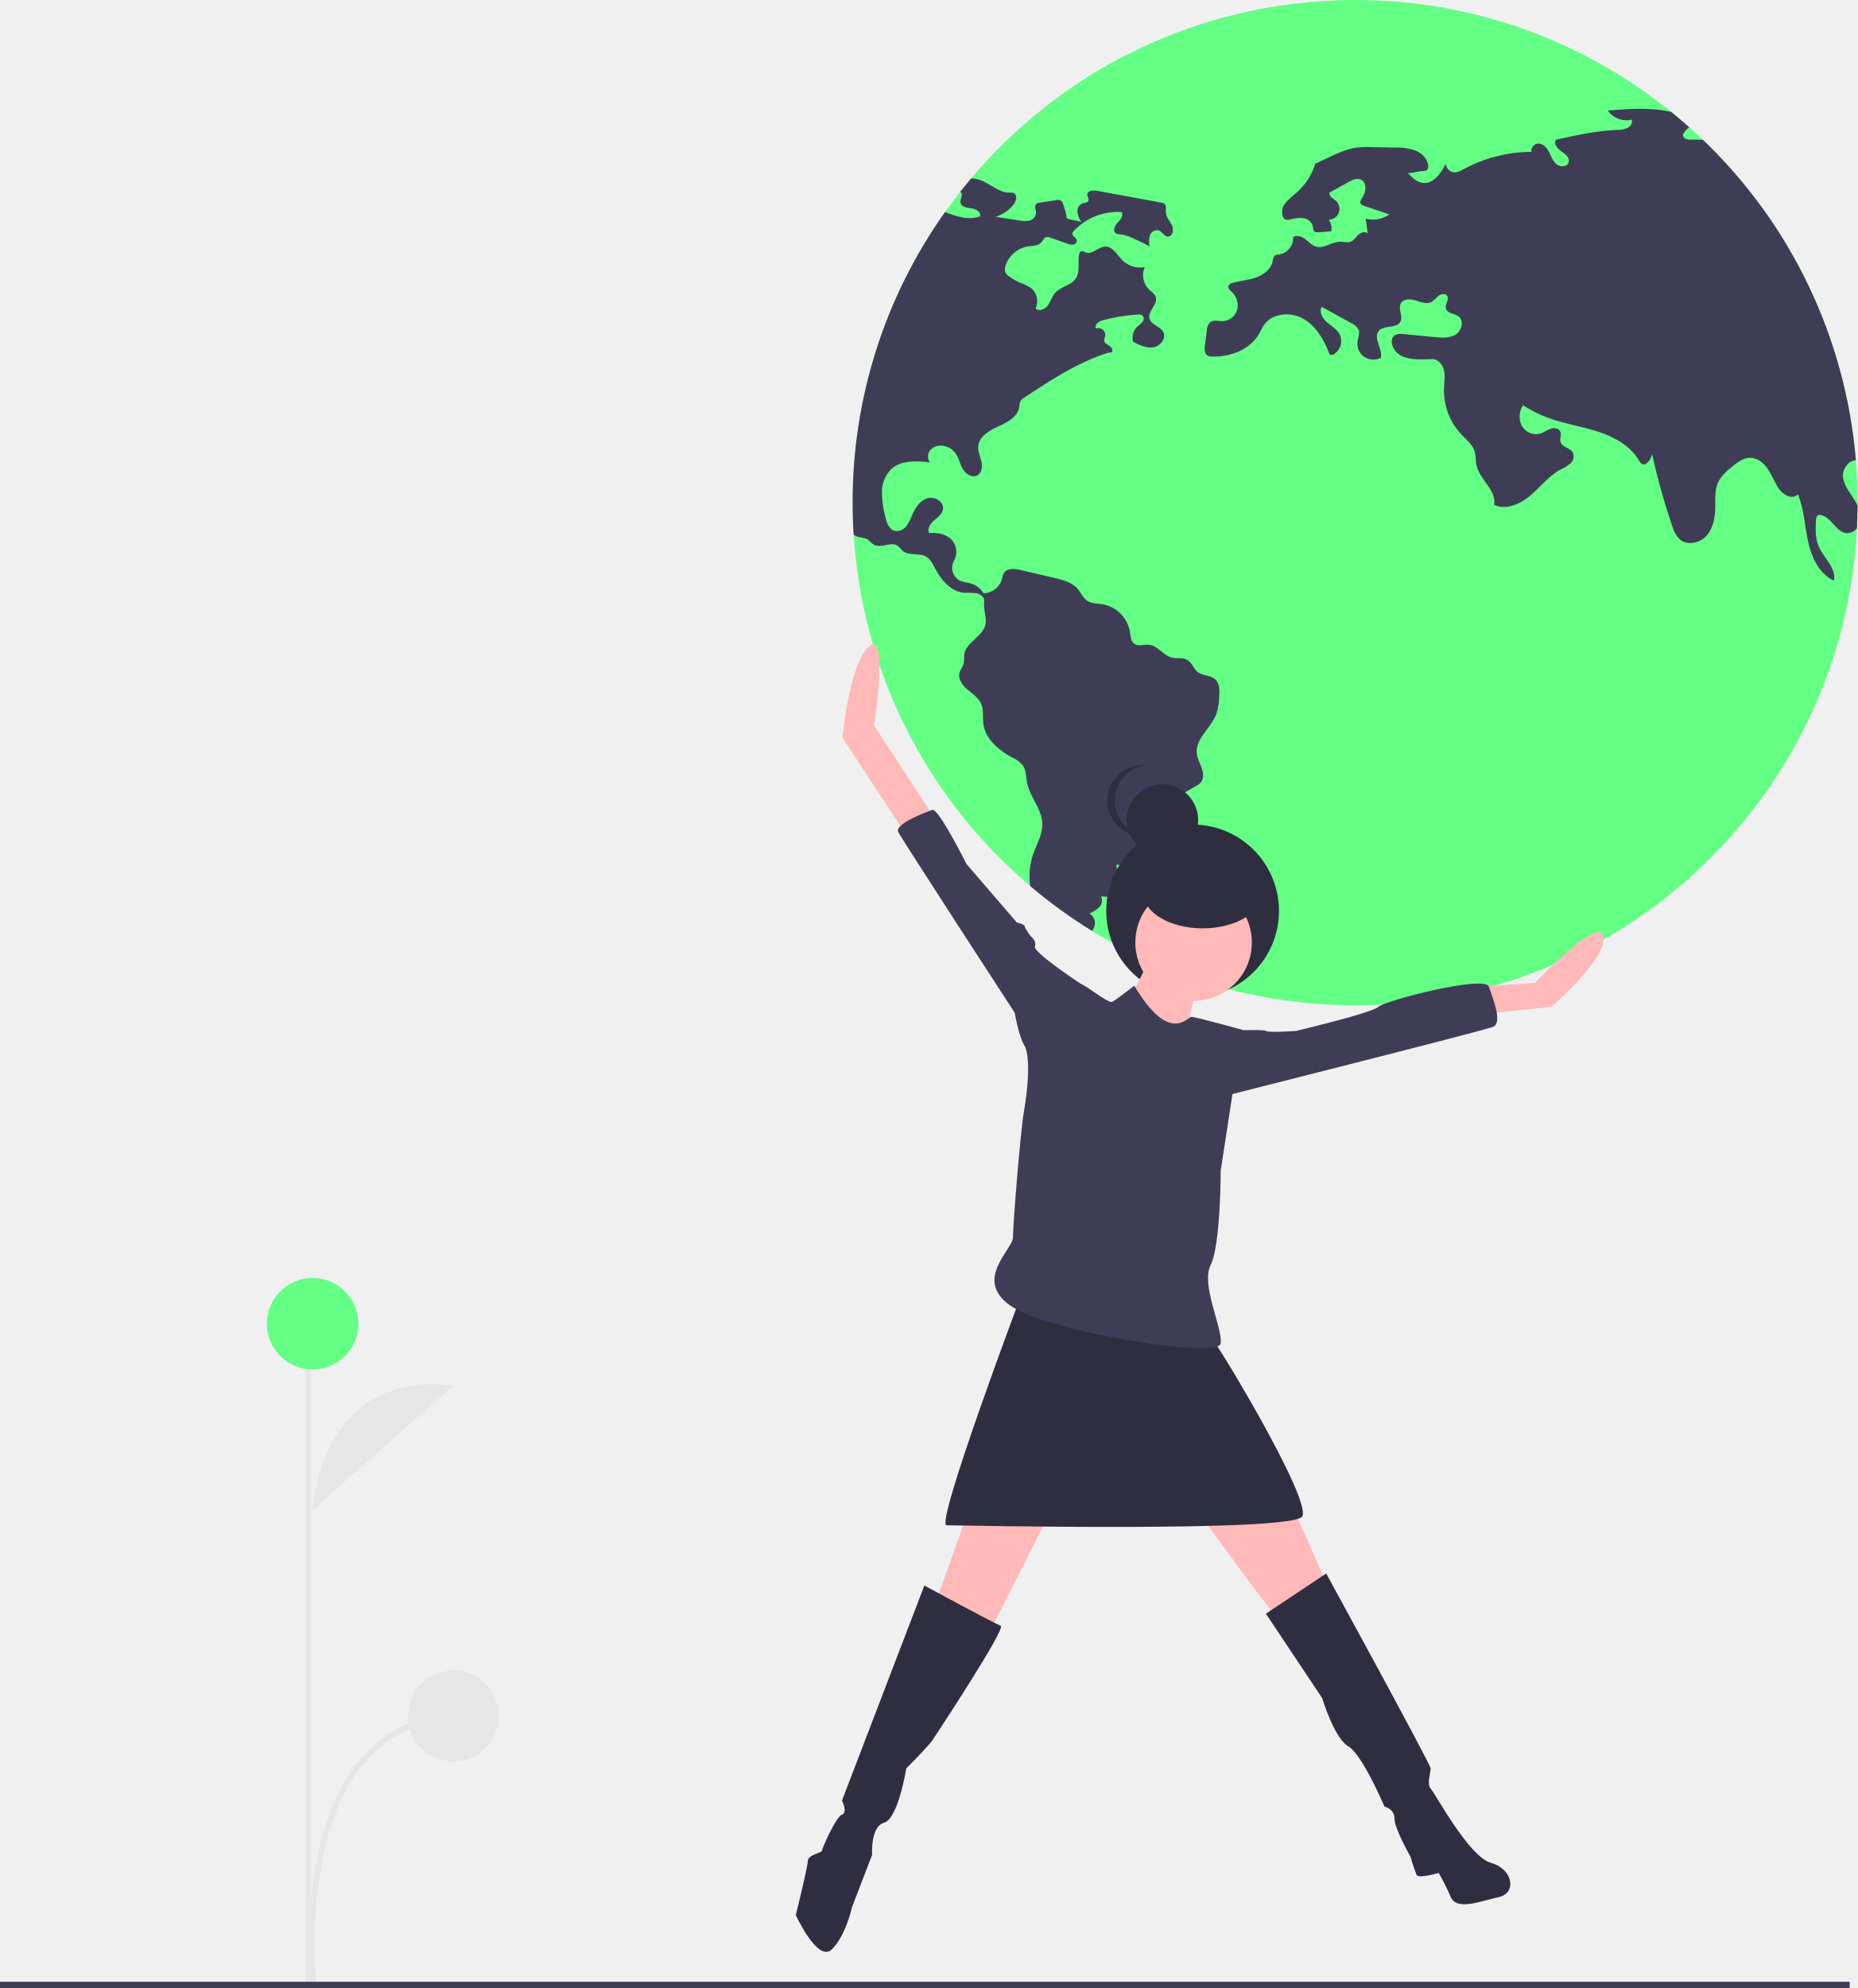
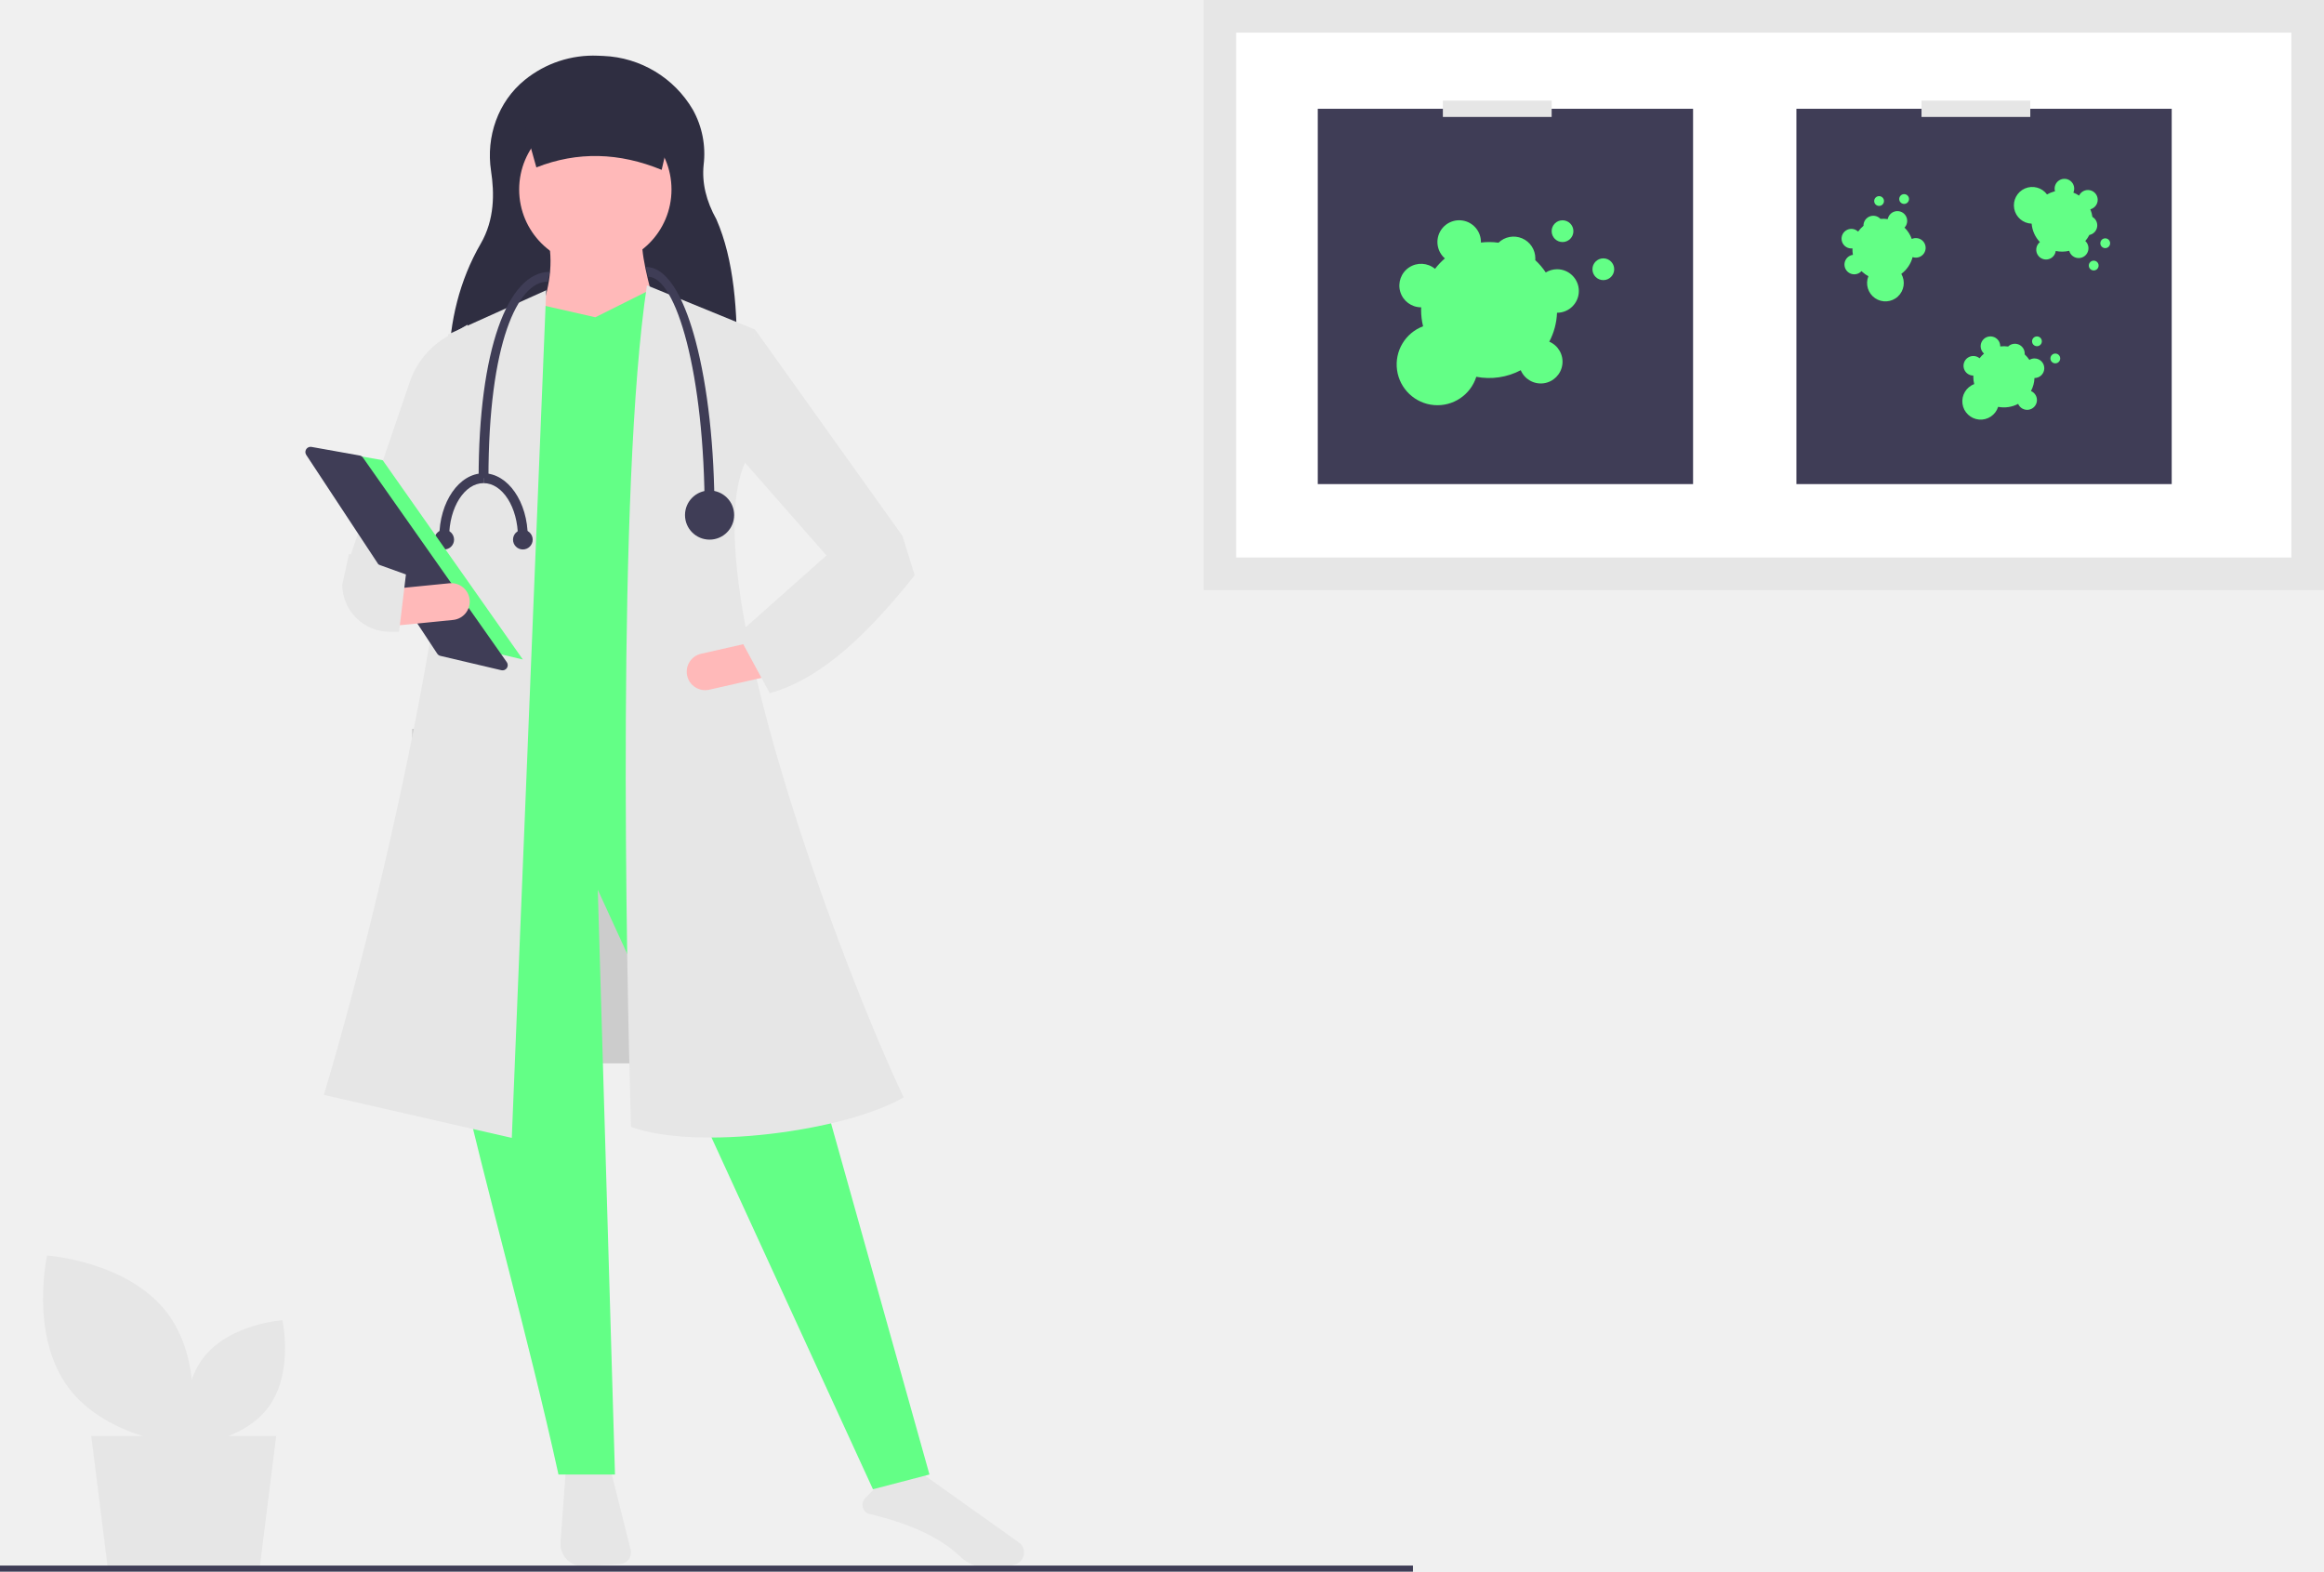
- <svg xmlns="http://www.w3.org/2000/svg" id="b64b805f-e6f6-44d8-97ce-775b67d7efb4" data-name="Layer 1" width="666.856" height="713.509" viewBox="0 0 666.856 713.509">
-   <path d="M378.799,635.188s2.345-50.443,50.424-44.58" transform="translate(-266.5719 -93.24559)" fill="#e6e6e6" />
-   <path d="M378.234,806.116c-.06-.528-5.735-53.091,17.243-80.908,8.48-10.267,19.843-16.016,33.773-17.088l.153,1.982c-13.37,1.029-24.268,6.536-32.391,16.368-22.44,27.162-16.862,78.902-16.804,79.421Z" transform="translate(-266.5719 -93.24559)" fill="#e6e6e6" />
-   <rect x="109.72" y="490.367" width="2" height="221" fill="#e6e6e6" />
-   <circle cx="112.227" cy="475.082" r="16.417" fill="#63ff84" />
-   <circle cx="162.755" cy="615.865" r="16.313" fill="#e6e6e6" />
-   <path d="M933.428,273.633v1.08q-.037,4.068-.233,8.099a180.387,180.387,0,0,1-360.173,2.356q-.368-5.724-.368-11.535a179.493,179.493,0,0,1,33.169-104.269q2.595-3.681,5.399-7.228c1.288-1.644,2.614-3.252,3.951-4.847a180.421,180.421,0,0,1,251.388-23.855c2.172,1.755,4.307,3.571,6.393,5.424q2.503,2.227,4.921,4.553a179.899,179.899,0,0,1,54.926,115.055Q933.428,265.975,933.428,273.633Z" transform="translate(-266.5719 -93.24559)" fill="#63ff84" />
-   <path d="M611.223,162.136a1.003,1.003,0,0,1,.245.147c.969.798-.245,2.332-.098,3.595.172,1.62,2.332,1.976,3.964,2.135,1.632.172,3.694,1.485,2.921,2.933-4.099,1.411-8.246.025-12.431-1.583a179.494,179.494,0,0,0-33.169,104.269q0,5.817.368,11.535a4.662,4.662,0,0,0,1.117.601c1.227.466,2.651.38,3.78,1.043.896.528,1.497,1.46,2.393,1.951,2.565,1.399,6.123-1.288,8.516.38a22.004,22.004,0,0,1,1.755,1.792c2.209,1.914,5.841.626,8.394,2.062,1.644.92,2.491,2.761,3.375,4.43,2.197,4.172,5.755,8.271,10.455,8.602a28.155,28.155,0,0,1,4.442.147c1.448.331,2.871,1.595,2.638,3.056-.405,2.516.834,5.264.503,7.78-.601,4.602-7.117,6.614-7.67,11.216a27.711,27.711,0,0,1-.172,3.031c-.295,1.203-1.203,2.184-1.522,3.387-.614,2.27,1.019,4.54,2.798,6.062,1.792,1.534,3.927,2.859,4.908,4.994,1.031,2.27.528,4.908.859,7.375.736,5.387,5.387,9.375,10.173,11.952a10.622,10.622,0,0,1,3.976,2.896c1.227,1.779,1.104,4.123,1.522,6.246,1.006,5.191,5.375,9.473,5.497,14.762.086,3.767-2,7.179-3.252,10.725a24.752,24.752,0,0,0-1.117,11.584,181.251,181.251,0,0,0,22.248,16.137,6.482,6.482,0,0,0,.92-2.062,4.077,4.077,0,0,0-1.902-4.221,10.088,10.088,0,0,0,3.522-2.258,3.455,3.455,0,0,0,.638-3.902c2.16.27,4.724.405,6.148-1.252,1.141-1.325,1.068-3.313.614-4.994-.454-1.693-1.215-3.325-1.227-5.08a91.382,91.382,0,0,0,14.995-.503,9.734,9.734,0,0,0-4.565-5.718c2.258-.38,4.307-3.08,5.019-5.252a13.378,13.378,0,0,0,.098-6.786,3.61,3.61,0,0,1-.074-1.767,3.477,3.477,0,0,1,1.792-1.73q5.596-3.221,11.191-6.43a6.747,6.747,0,0,0,1.792-1.313c1.166-1.387.994-3.46.393-5.166s-1.558-3.313-1.792-5.105c-.687-5.363,5.056-9.216,6.995-14.271a21.434,21.434,0,0,0,1.055-6.246c.16-2.282.172-4.921-1.571-6.381-1.681-1.411-4.295-1.092-6.05-2.405-1.608-1.203-2.16-3.522-3.915-4.491-1.595-.884-3.583-.319-5.363-.736-3.117-.724-5.08-4.319-8.271-4.651-1.792-.196-3.829.687-5.301-.356-1.301-.933-1.35-2.786-1.595-4.356a12.169,12.169,0,0,0-9.817-9.842c-1.853-.295-3.865-.184-5.448-1.203-1.595-1.031-2.319-2.957-3.583-4.393-2.012-2.295-5.203-3.117-8.185-3.816q-6.074-1.417-12.136-2.847c-2.147-.515-4.921-.785-6.087,1.104a8.302,8.302,0,0,0-.712,2.27,7.04,7.04,0,0,1-6.602,4.958,7.801,7.801,0,0,0-4.589-3.559,28.957,28.957,0,0,1-3.73-.884,5.227,5.227,0,0,1-2.258-7.252,6.511,6.511,0,0,0-1.117-7.817c-2.062-1.853-5.043-2.307-7.817-2.123-.724-1.583.491-3.362,1.792-4.516,1.313-1.141,2.896-2.27,3.178-3.988.454-2.7-2.994-4.749-5.608-3.951-2.614.81-4.283,3.35-5.387,5.853a17.653,17.653,0,0,1-2.172,4.16,4.264,4.264,0,0,1-4.123,1.693c-2.16-.552-2.982-3.117-3.46-5.277a34.407,34.407,0,0,1-1.153-8.848,11.55,11.55,0,0,1,3.338-8.05c3.571-3.289,9.068-2.97,13.891-2.442a3.538,3.538,0,0,1,.368-4.663,5.302,5.302,0,0,1,4.81-1.178,6.6,6.6,0,0,1,3.718,2.221c1.374,1.669,1.767,3.939,2.798,5.829,1.043,1.902,3.375,3.522,5.277,2.503,1.657-.884,1.914-3.166,1.509-4.994-.417-1.816-1.288-3.595-1.141-5.461.282-3.546,3.976-5.694,7.228-7.154s6.97-3.436,7.485-6.97a6.513,6.513,0,0,1,.393-2.012,3.934,3.934,0,0,1,1.46-1.374c9.486-6.271,19.143-12.627,29.991-16.051.564-.184.626.012,1.203-.123.81-.466.27-1.755-.503-2.27s-1.804-.92-2-1.828c-.135-.663.258-1.325.356-2a2.497,2.497,0,0,0-3.276-2.528c-.871-1.153.847-2.491,2.246-2.884a61.333,61.333,0,0,1,12.823-2.086,2.283,2.283,0,0,1,1.46.245,1.735,1.735,0,0,1,.11,2.381,13.44,13.44,0,0,1-1.951,1.779,5.36,5.36,0,0,0-1.399,5.387c2.27,1.153,4.724,2.344,7.24,1.939,2.503-.405,4.724-3.227,3.546-5.473-1.092-2.098-4.393-2.577-4.958-4.872-.663-2.687,3.141-5.08,2.282-7.706-.368-1.153-1.522-1.841-2.405-2.663a7.26,7.26,0,0,1-1.583-8.025,9.144,9.144,0,0,1-8.001-2.503c-1.914-1.927-3.436-4.982-6.16-4.884-2.491.074-4.639,2.982-6.97,2.098-.577-.221-1.178-.663-1.73-.405a1.43,1.43,0,0,0-.65,1.068c-.589,2.835.429,6.062-1.117,8.516-1.681,2.663-5.571,3.031-7.608,5.436-1.104,1.301-1.534,3.056-2.552,4.43s-3.166,2.258-4.393,1.055a6.047,6.047,0,0,0-1.644-7.363,15.812,15.812,0,0,0-3.632-1.767,21.557,21.557,0,0,1-4.062-2.258,4.025,4.025,0,0,1-1.485-1.595,3.668,3.668,0,0,1,.098-2.528,10.332,10.332,0,0,1,8.209-6.798c1.62-.221,3.51-.147,4.589-1.387.564-.65.859-1.644,1.693-1.902a2.469,2.469,0,0,1,1.558.184c2.025.712,4.037,1.423,6.062,2.135a4.152,4.152,0,0,0,2.16.356,1.453,1.453,0,0,0,1.264-1.534c-.196-1.006-1.743-1.485-1.595-2.503a1.591,1.591,0,0,1,.503-.859,21.683,21.683,0,0,1,17.192-6.786c.761,1.264-.442,2.749-1.46,3.816-1.006,1.08-1.816,2.994-.589,3.816a3.233,3.233,0,0,0,1.608.368,14.021,14.021,0,0,1,4.295,1.301c2.098.908,4.16,1.914,6.172,2.994a7.782,7.782,0,0,1,.147-3.976,2.7,2.7,0,0,1,3.191-1.73c1.203.466,1.816,2.062,3.105,2.209,1.706.196,2.381-2.332,1.669-3.902s-2.135-2.871-2.246-4.602c-.086-1.153.356-2.589-.564-3.289a2.441,2.441,0,0,0-1.092-.393q-11.559-2.117-23.131-4.246c-1.374-.258-3.35-.061-3.411,1.325-.037.785.663,1.558.356,2.27-.331.761-1.411.699-2.197.969a2.982,2.982,0,0,0-1.718,3.154,8.596,8.596,0,0,0,1.448,3.546c-1.509-.626-3.78-.736-5.289-1.374a20.356,20.356,0,0,0-1.325-5.093,1.797,1.797,0,0,0-2.344-1.448c-1.988.307-3.976.601-5.964.908a2.307,2.307,0,0,0-1.362.528c-.773.822-.012,2.135-.037,3.264a3.059,3.059,0,0,1-2.368,2.638,8.927,8.927,0,0,1-3.78-.049c-2.786-.429-5.559-.859-8.344-1.288a13.669,13.669,0,0,0,6.307-4.221c1.104-1.301,1.693-3.73.098-4.344a3.807,3.807,0,0,0-1.448-.11c-3.78.025-6.761-3.129-10.296-4.467a10.12,10.12,0,0,0-3.473-.638Z" transform="translate(-266.5719 -93.24559)" fill="#3f3d56" />
-   <path d="M933.195,282.811a4.431,4.431,0,0,1-3.755,1.779c-3.841-.331-5.461-5.866-9.265-6.491a1.483,1.483,0,0,0-1.006.098c-.564.307-.663,1.068-.699,1.706-.16,3.166-.295,6.455.945,9.375,1.804,4.27,6.479,7.854,5.498,12.382-5.277-2.442-8.025-8.369-9.265-14.051-1.252-5.682-1.448-11.645-3.681-17.02-1.706,2.172-5.264.38-6.811-1.902-1.473-2.16-2.381-4.663-3.804-6.86-1.423-2.184-3.608-4.148-6.209-4.27-2.736-.123-5.117,1.755-7.203,3.534a16.67,16.67,0,0,0-4.479,4.982c-1.46,2.945-1.08,6.406-1.153,9.682-.074,3.534-.822,7.277-3.24,9.878-2.417,2.589-6.872,3.497-9.535,1.153a10.756,10.756,0,0,1-2.663-4.798,233.479,233.479,0,0,1-7.215-25.745c-.442,1.988-2.197,4.553-3.865,3.387a3.447,3.447,0,0,1-.884-1.153c-3.117-5.264-8.872-8.43-14.701-10.332-5.817-1.89-11.94-2.773-17.695-4.859a45.242,45.242,0,0,1-9.191-4.577,7.237,7.237,0,0,0-.442,7.387,5.918,5.918,0,0,0,6.651,2.786c1.276-.417,2.356-1.301,3.62-1.743,1.264-.429,2.97-.221,3.522,1.006.54,1.166-.27,2.577.135,3.804.601,1.853,3.411,2,4.393,3.694a3.419,3.419,0,0,1-.92,3.951,16.538,16.538,0,0,1-3.706,2.282c-4.123,2.295-7.056,6.209-10.664,9.252-3.608,3.056-8.7,5.277-12.995,3.325,1.019-5.191-5.154-8.995-6.295-14.161-.38-1.706-.184-3.51-.712-5.166-.773-2.405-2.908-4.05-4.651-5.866a23.056,23.056,0,0,1-6.32-16.75c.098-2.135.491-4.307,0-6.393-.479-2.074-2.209-4.086-4.344-4-4.872.221-11.02.589-13.572-3.571-.92-1.485-1.313-3.657.012-4.798.933-.798,2.307-.724,3.522-.601,3.669.356,7.326.724,10.995,1.08,2.565.245,5.338.454,7.547-.884s3.166-4.908,1.117-6.491c-1.485-1.153-4.16-1.092-4.602-2.921-.356-1.534,1.338-3.264.417-4.553-.65-.908-2.123-.663-3.019.025a19.721,19.721,0,0,1-2.54,2.221c-1.755.908-3.841.037-5.731-.552s-4.418-.638-5.326,1.117c-1.031,1.951.896,4.528-.11,6.491-1.35,2.589-5.89,1.117-7.78,3.35-2.16,2.552,1.473,6.381.749,9.645a6.013,6.013,0,0,1-5.927-.331,5.738,5.738,0,0,1-2.479-5.35c.172-1.473.945-2.982.429-4.369a5.1,5.1,0,0,0-2.589-2.368q-5.338-2.963-10.676-5.902c-.994,1.841.258,4.111,1.828,5.498,1.558,1.374,3.522,2.417,4.553,4.234a5.564,5.564,0,0,1-2.086,7.338,1.294,1.294,0,0,1-1.068.184,1.479,1.479,0,0,1-.687-.92c-1.877-4.823-4.712-9.572-9.228-12.087-4.528-2.528-11.02-2-13.989,2.233-.699,1.006-1.178,2.16-1.792,3.227-3.252,5.657-10.246,8.332-16.775,8.16a3.233,3.233,0,0,1-1.828-.429c-1.055-.724-1.006-2.27-.847-3.546.233-1.804.454-3.595.687-5.399a4.324,4.324,0,0,1,1.19-2.957c1.215-.957,2.957-.356,4.504-.38a5.673,5.673,0,0,0,5.166-3.988,6.411,6.411,0,0,0-1.792-6.381c-.699-.663-1.644-1.497-1.276-2.393a1.989,1.989,0,0,1,1.387-.933c2.761-.798,5.694-1.006,8.406-1.963,2.724-.945,5.363-2.884,6.013-5.694.196-.859.282-1.902,1.055-2.332a3.418,3.418,0,0,1,1.227-.245,5.972,5.972,0,0,0,5.117-6.222c1.301-.908,3.129-.233,4.393.736,1.252.969,2.368,2.246,3.902,2.663,2.859.785,5.62-1.755,8.59-1.767,1.252,0,2.54.442,3.706.012,1.19-.429,1.902-1.608,2.81-2.479.92-.884,2.516-1.411,3.362-.466-.245-1.779-.479-3.546-.724-5.313a10.445,10.445,0,0,0,8.504-1.546c-3.092-1.043-6.172-2.086-9.265-3.129a1.999,1.999,0,0,1-.871-.466c-.675-.724,0-1.853.54-2.675,1.313-1.976,1.534-5.228-.626-6.209-1.473-.675-3.154.135-4.565.92-2.258,1.252-4.516,2.516-6.774,3.767-.209,1.288,1.362,2.025,2.332,2.884a3.91,3.91,0,0,1-2.552,6.835,4.898,4.898,0,0,1,.871,4.135c-1.509.11-3.031.221-4.553.331a1.955,1.955,0,0,1-1.473-.295c-.491-.429-.417-1.19-.54-1.828a3.95,3.95,0,0,0-3.338-2.908,11.523,11.523,0,0,0-4.651.429,2.834,2.834,0,0,1-2.012-.049,2.008,2.008,0,0,1-.785-1.006,5.131,5.131,0,0,1,1.031-4.933,28.238,28.238,0,0,1,3.878-3.571,22.606,22.606,0,0,0,6.737-10.431c2.503-1.055,5.093-2.479,7.608-3.534a30.393,30.393,0,0,1,6.32-2.123,29.864,29.864,0,0,1,6.197-.295c2.822.049,5.657.098,8.479.16a20.407,20.407,0,0,1,7.424,1.068c2.319.957,4.369,3.031,4.528,5.534a1.699,1.699,0,0,1-.552,1.558,1.988,1.988,0,0,1-1.068.245c-2.344.074-3.338.663-5.682.749,1.485,1.583,3.154,3.252,5.313,3.534,3.804.491,6.541-3.448,8.295-6.872a3.349,3.349,0,0,0,3.497,3.105,7.053,7.053,0,0,0,2.638-1.031,51.899,51.899,0,0,1,24.604-6.356,2.649,2.649,0,0,1,2.025-2.921c1.755-.344,3.325,1.166,4.172,2.736.834,1.571,1.362,3.387,2.712,4.565,1.338,1.178,3.927,1.117,4.454-.577.515-1.632-1.19-3.031-2.602-4-1.423-.957-2.908-2.736-1.951-4.16,7.215-1.608,14.492-3.203,21.892-3.522a9.316,9.316,0,0,0,3.681-.638,2.861,2.861,0,0,0,1.718-3.031,8.367,8.367,0,0,1-8.713-3.289c7.596-.626,15.548-1.178,22.849.528l6.393,5.424c-1.215,1.264-2.835,2.454-1.951,3.718a2.72,2.72,0,0,0,2.246.773c1.546.025,3.092.061,4.626.061a179.899,179.899,0,0,1,54.926,115.055c-2.577-.098-4.945,3.166-4.614,6.013.393,3.301,2.773,5.952,4.479,8.798a13.408,13.408,0,0,1,.761,1.436Z" transform="translate(-266.5719 -93.24559)" fill="#3f3d56" />
-   <circle cx="428.126" cy="326.94" r="31" fill="#2f2e41" />
-   <path d="M679.9,435.847s-10.097,22.358-12.982,23.079,23.8,13.703,23.8,13.703,5.049-27.406,7.212-28.849S679.9,435.847,679.9,435.847Z" transform="translate(-266.5719 -93.24559)" fill="#ffb9b9" />
-   <polygon points="353.467 525.791 334.715 578.44 354.909 586.374 389.528 517.858 353.467 525.791" fill="#ffb9b9" />
-   <path d="M685.67,620.479s37.503,52.649,39.667,53.37S742.646,661.589,742.646,661.589s-18.752-45.437-24.521-47.601S685.67,620.479,685.67,620.479Z" transform="translate(-266.5719 -93.24559)" fill="#ffb9b9" />
-   <path d="M598.402,662.31l-29.57,77.171s2.164,4.327,0,5.049-7.212,12.261-7.212,12.982-5.049,1.442-5.049,3.606-4.327,19.473-4.327,19.473,7.933,17.309,12.982,12.261S572.438,777.705,572.438,777.705l7.212-18.752s-.721-10.097,4.327-11.54,7.933-19.473,7.933-19.473,7.933-7.933,9.376-10.097,26.685-40.388,24.521-41.11S598.402,662.31,598.402,662.31Z" transform="translate(-266.5719 -93.24559)" fill="#2f2e41" />
-   <path d="M721.009,672.407l21.637-14.424s37.503,68.516,37.503,69.958-1.442,5.77,0,7.212,13.703,24.521,21.637,26.685,9.376,10.818,2.885,12.261-15.146,5.049-17.309,0a79.371,79.371,0,0,0-4.327-8.655s-7.212,2.164-7.933.721a66.371,66.371,0,0,1-2.164-6.491s-5.77-10.097-5.77-13.703-3.606-4.327-3.606-4.327-7.933-18.752-12.982-21.637-9.376-17.309-9.376-17.309Z" transform="translate(-266.5719 -93.24559)" fill="#2f2e41" />
-   <circle cx="428.474" cy="338.274" r="20.915" fill="#ffb9b9" />
-   <path d="M633.02,558.454s-30.955,82.234-26.628,82.234,124.043,2.605,127.649-3.165-31.063-63.202-32.505-63.923S633.02,558.454,633.02,558.454Z" transform="translate(-266.5719 -93.24559)" fill="#2f2e41" />
-   <path d="M602.008,386.804l-21.637-33.176s5.351-34.802-1.862-28.311-9.495,32.704-9.495,32.704l25.059,38.16Z" transform="translate(-266.5719 -93.24559)" fill="#ffb9b9" />
-   <path d="M798.18,447.386l19.473-1.442s23.079-24.521,24.521-16.588-18.752,25.243-18.752,25.243l-26.685,2.885Z" transform="translate(-266.5719 -93.24559)" fill="#ffb9b9" />
-   <path d="M656.1,454.599v-7.212S637.348,435.126,638.069,432.962s-1.442-3.606-1.442-3.606-2.164-2.885-2.164-3.606-2.885-1.442-2.885-1.442l-18.031-20.915s-10.097-20.194-12.261-19.473-13.703,5.049-12.261,7.933,41.831,64.91,41.831,64.91,2.164,13.703,5.77,13.703S656.1,454.599,656.1,454.599Z" transform="translate(-266.5719 -93.24559)" fill="#3f3d56" />
-   <path d="M704.421,463.253s15.867-.721,16.588,0,10.818,0,10.818,0,27.406-6.491,29.57-8.655,38.225-11.54,39.667-7.212,5.049,12.982,1.442,14.424-100.971,25.964-100.971,25.964Z" transform="translate(-266.5719 -93.24559)" fill="#3f3d56" />
-   <circle cx="417.282" cy="294.313" r="12.827" fill="#2f2e41" />
-   <path d="M666.751,380.611a12.829,12.829,0,0,1,11.491-12.758,12.971,12.971,0,0,0-1.336-.069,12.827,12.827,0,1,0,0,25.655,12.968,12.968,0,0,0,1.336-.069A12.829,12.829,0,0,1,666.751,380.611Z" transform="translate(-266.5719 -93.24559)" fill="#2f2e41" />
-   <ellipse cx="431.732" cy="320.367" rx="21.379" ry="12.827" fill="#2f2e41" />
-   <path d="M673.769,447.026s-6.491,5.049-7.933,5.77-10.097-6.491-11.54-6.491-20.194,21.637-20.194,21.637,3.485,4.014,0,24.521c-1.307,7.691-3.9,40.572-3.9,44.9s-14.131,14.962-1.149,24.338,75.007,19.473,75.728,13.703-7.212-20.915-3.606-28.128,3.606-33.897,3.606-33.897l4.327-28.128,3.606-22.358s-16.949-4.688-18.391-4.688S686.391,468.302,673.769,447.026Z" transform="translate(-266.5719 -93.24559)" fill="#3f3d56" />
-   <rect y="711.268" width="664" height="2.241" fill="#3f3d56" />
+ <svg xmlns="http://www.w3.org/2000/svg" id="fc98b6f9-21a0-4a6d-bd35-cd8a18cd4eab" data-name="Layer 1" width="854.557" height="577.897" viewBox="0 0 854.557 577.897">
+   <rect x="151.557" y="268" width="110" height="123" fill="#ccc" />
+   <polygon points="95.557 576 39.557 576 33.557 528 101.557 528 95.557 576" fill="#e6e6e6" />
+   <path d="M380.729,702.284,378.839,728.119a8.224,8.224,0,0,0,8.7,8.809l13.27-.804a4.195,4.195,0,0,0,3.815-5.204L397.258,701.457Z" transform="translate(-172.7217 -161.0514)" fill="#e6e6e6" />
+   <path d="M491.724,717.561c15.618,3.653,26.774,8.846,34.103,15.874a15.035,15.035,0,0,0,9.624,4.125c4.597.242,8.355-.273,11.179-1.535h0a4.43,4.43,0,0,0,2.625-3.651,4.508,4.508,0,0,0-1.888-4.167l-37.04-26.355-15.733,6.294-3.67,3.67a3.634,3.634,0,0,0,.8,5.743Z" transform="translate(-172.7217 -161.0514)" fill="#e6e6e6" />
+   <path d="M443.662,295.746l-105.873-.98c.266-15.421,3.854-30.563,11.697-44.114,5.151-8.899,5.039-18.585,3.798-26.744-1.916-12.592,2.539-25.475,12.437-33.491a39.916,39.916,0,0,1,26.843-8.881l2.056.086a40.008,40.008,0,0,1,32.871,19.77,33.327,33.327,0,0,1,3.961,20.301c-.671,6.601.935,13.27,4.691,20.002C442.621,256.476,444.025,275.392,443.662,295.746Z" transform="translate(-172.7217 -161.0514)" fill="#2f2e41" />
+   <path d="M514.497,703.228l-20.779,5.421-101.184-220.436,6.324,215.015H378.079c-22.203-101.159-62.291-217.907-44.268-254.766l107.508-6.324Z" transform="translate(-172.7217 -161.0514)" fill="#63ff86" />
+   <circle cx="218.909" cy="69.685" r="28.006" fill="#ffb9b9" />
+   <path d="M416.023,282.232l-46.075-2.71c4.515-10.364,6.319-20.344,4.517-29.813H408.796C408.718,256.979,412.336,269.556,416.023,282.232Z" transform="translate(-172.7217 -161.0514)" fill="#ffb9b9" />
+   <polygon points="272.211 289.217 171.028 296.445 181.417 117.115 199.034 112.146 218.909 116.663 238.784 106.725 251.432 111.243 272.211 289.217" fill="#63ff86" />
+   <path d="M360.914,579.458l-69.112-15.81c20.551-68.148,57.573-224.051,45.623-279.61l36.137-16.262Z" transform="translate(-172.7217 -161.0514)" fill="#e6e6e6" />
+   <path d="M327.488,382.512l-26.199-16.262,22.343-65.439a30.871,30.871,0,0,1,13.494-16.028l7.527-4.358-4.517,65.95Z" transform="translate(-172.7217 -161.0514)" fill="#e6e6e6" />
+   <path d="M505.011,564.552c-21.813,12.62-76.339,19.655-100.28,10.841-1.762-61.573-5.217-235.739,5.872-309.423l39.751,16.262-3.614,48.785C427.736,372.75,482.919,518.105,505.011,564.552Z" transform="translate(-172.7217 -161.0514)" fill="#e6e6e6" />
+   <polygon points="329.127 213.33 304.734 205.199 272.211 168.158 277.632 121.18 331.837 197.068 329.127 213.33" fill="#e6e6e6" />
+   <path d="M425.403,409.545a6.785,6.785,0,0,0,8.105,5.112l20.706-4.689-2.993-13.217-20.706,4.688a6.777,6.777,0,0,0-5.112,8.105Z" transform="translate(-172.7217 -161.0514)" fill="#ffb9b9" />
+   <path d="M416.023,223.509c-15.556-6.396-30.919-6.859-46.075-.903l-6.324-22.586h57.819Z" transform="translate(-172.7217 -161.0514)" fill="#2f2e41" />
+   <path d="M444.029,394.256l11.745,21.682c19.754-5.51,36.874-22.879,53.302-43.364l-4.517-14.455-28.006,7.227Z" transform="translate(-172.7217 -161.0514)" fill="#e6e6e6" />
+   <path d="M435.447,349.537h-3.614c0-51.111-10.523-86.729-20.779-86.729l-.903-3.614c9.197,0,15.06,14.824,18.36,27.26C432.984,303.314,435.447,325.717,435.447,349.537Z" transform="translate(-172.7217 -161.0514)" fill="#3f3d56" />
+   <path d="M352.332,336.889H348.718c0-46.809,10.596-75.888,26.199-75.888l-.903,3.614C363.221,264.615,352.332,286.963,352.332,336.889Z" transform="translate(-172.7217 -161.0514)" fill="#3f3d56" />
+   <circle cx="260.918" cy="189.389" r="9.034" fill="#3f3d56" />
+   <path d="M337.877,358.571h-3.614c0-12.952,7.295-23.489,16.262-23.489v3.614C343.551,338.696,337.877,347.612,337.877,358.571Z" transform="translate(-172.7217 -161.0514)" fill="#3f3d56" />
+   <path d="M366.787,358.571h-3.614c0-10.959-5.674-19.875-12.648-19.875V335.082C359.492,335.082,366.787,345.619,366.787,358.571Z" transform="translate(-172.7217 -161.0514)" fill="#3f3d56" />
+   <circle cx="192.258" cy="198.423" r="3.614" fill="#3f3d56" />
+   <circle cx="163.348" cy="198.423" r="3.614" fill="#3f3d56" />
+   <polygon points="118.177 165.193 140.724 169.219 192.258 242.495 164.88 236.053 118.177 165.193" fill="#63ff86" />
+   <path d="M286.9,325.347a1.918,1.918,0,0,0-1.573,2.971l48.171,73.088a1.911,1.911,0,0,0,1.16.81l22.413,5.273a1.914,1.914,0,0,0,2.004-2.965L306.186,329.323a1.903,1.903,0,0,0-1.229-.783l-17.695-3.16A2.076,2.076,0,0,0,286.9,325.347Z" transform="translate(-172.7217 -161.0514)" fill="#3f3d56" />
+   <path d="M316.949,377.604l1.339,13.485,21.126-2.097a6.776,6.776,0,0,0-1.338-13.485Z" transform="translate(-172.7217 -161.0514)" fill="#ffb9b9" />
+   <path d="M298.578,376.042a17.427,17.427,0,0,0,17.406,17.311h3.474l2.529-21.076-20.94-7.538Z" transform="translate(-172.7217 -161.0514)" fill="#e6e6e6" />
+   <rect x="442.557" width="412" height="217" fill="#e6e6e6" />
+   <path d="M627.278,366.051h388v-193h-388Z" transform="translate(-172.7217 -161.0514)" fill="#fff" />
+   <rect x="484.557" y="40" width="138" height="138" fill="#3f3d56" />
+   <circle cx="589.557" cy="99" r="4" fill="#63ff86" />
+   <circle cx="574.557" cy="85" r="4" fill="#63ff86" />
+   <path d="M745.278,260.051a7.95,7.95,0,0,0-4.168,1.181,25.124,25.124,0,0,0-3.865-4.536c.017-.213.033-.427.033-.645a7.994,7.994,0,0,0-13.547-5.757,24.507,24.507,0,0,0-6.463-.056c.001-.063.009-.124.009-.187a8,8,0,1,0-13.259,6.018,25.14,25.14,0,0,0-3.624,3.834,7.999,7.999,0,1,0-5.116,14.148l.025-.001c-.013.333-.025.665-.025,1.001a25.045,25.045,0,0,0,.724,5.973,14.994,14.994,0,1,0,19.569,18.578,24.971,24.971,0,0,0,16.342-2.424,8.001,8.001,0,1,0,10.492-10.492,24.857,24.857,0,0,0,2.848-10.636l.025.001a8,8,0,0,0,0-16Z" transform="translate(-172.7217 -161.0514)" fill="#63ff86" />
+   <rect x="530.557" y="37" width="40" height="6" fill="#e6e6e6" />
+   <rect x="660.557" y="40" width="138" height="138" fill="#3f3d56" />
+   <circle cx="755.757" cy="131.8" r="1.8" fill="#63ff86" />
+   <circle cx="749.007" cy="125.5" r="1.8" fill="#63ff86" />
+   <path d="M920.828,292.851a3.577,3.577,0,0,0-1.876.531,11.306,11.306,0,0,0-1.739-2.041c.008-.096.015-.192.015-.29a3.597,3.597,0,0,0-6.096-2.591,11.028,11.028,0,0,0-2.908-.025c.001-.028.004-.056.004-.084a3.6,3.6,0,1,0-5.967,2.708,11.313,11.313,0,0,0-1.631,1.725,3.6,3.6,0,1,0-2.302,6.367l.011-.001c-.006.15-.011.299-.011.451a11.271,11.271,0,0,0,.326,2.688,6.747,6.747,0,1,0,8.806,8.36,11.237,11.237,0,0,0,7.354-1.091,3.6,3.6,0,1,0,4.721-4.721,11.186,11.186,0,0,0,1.282-4.786l.011.001a3.6,3.6,0,0,0,0-7.2Z" transform="translate(-172.7217 -161.0514)" fill="#63ff86" />
+   <circle cx="769.878" cy="97.642" r="1.8" fill="#63ff86" />
+   <circle cx="774.113" cy="89.437" r="1.8" fill="#63ff86" />
+   <path d="M940.526,251.33a3.578,3.578,0,0,0-1.02-1.661,11.306,11.306,0,0,0,1.493-2.227c.095-.019.189-.038.283-.065a3.597,3.597,0,0,0,.841-6.57,11.028,11.028,0,0,0-.764-2.806c.027-.007.055-.011.082-.019a3.6,3.6,0,1,0-4.224-5.009,11.313,11.313,0,0,0-2.103-1.102,3.6,3.6,0,1,0-6.752-.49l.004.011c-.146.035-.291.07-.437.111a11.27,11.27,0,0,0-2.499,1.042,6.747,6.747,0,1,0-5.66,10.743,11.237,11.237,0,0,0,3.044,6.783,3.6,3.6,0,1,0,5.824,3.265,11.186,11.186,0,0,0,4.954-.064l.003.011a3.6,3.6,0,1,0,6.93-1.952Z" transform="translate(-172.7217 -161.0514)" fill="#63ff86" />
+   <circle cx="700.162" cy="73.181" r="1.8" fill="#63ff86" />
+   <circle cx="690.958" cy="73.919" r="1.8" fill="#63ff86" />
+   <path d="M867.726,239.883a3.578,3.578,0,0,0-.872,1.743,11.306,11.306,0,0,0-2.68-.092c-.066-.07-.132-.14-.205-.207a3.597,3.597,0,0,0-6.023,2.755,11.028,11.028,0,0,0-1.98,2.131c-.02-.02-.038-.041-.059-.06a3.6,3.6,0,1,0-2.023,6.232,11.314,11.314,0,0,0,.174,2.368,3.6,3.6,0,1,0,3.15,5.993l.007-.009c.107.105.213.21.325.312a11.27,11.27,0,0,0,2.205,1.572,6.747,6.747,0,1,0,12.111-.867,11.237,11.237,0,0,0,4.153-6.167,3.6,3.6,0,1,0-.304-6.67,11.186,11.186,0,0,0-2.671-4.173l.008-.008a3.6,3.6,0,1,0-5.317-4.854Z" transform="translate(-172.7217 -161.0514)" fill="#63ff86" />
+   <rect x="706.557" y="37" width="40" height="6" fill="#e6e6e6" />
+   <path d="M197.898,671.294c14.42,19.311,44.352,21.344,44.352,21.344s6.554-29.277-7.866-48.588-44.352-21.344-44.352-21.344S183.478,651.983,197.898,671.294Z" transform="translate(-172.7217 -161.0514)" fill="#e6e6e6" />
+   <path d="M271.355,678.554c-9.515,12.743-29.267,14.084-29.267,14.084s-4.324-19.319,5.191-32.062,29.267-14.084,29.267-14.084S280.87,665.811,271.355,678.554Z" transform="translate(-172.7217 -161.0514)" fill="#e6e6e6" />
+   <rect y="575.657" width="519.557" height="2.241" fill="#3f3d56" />
</svg>
